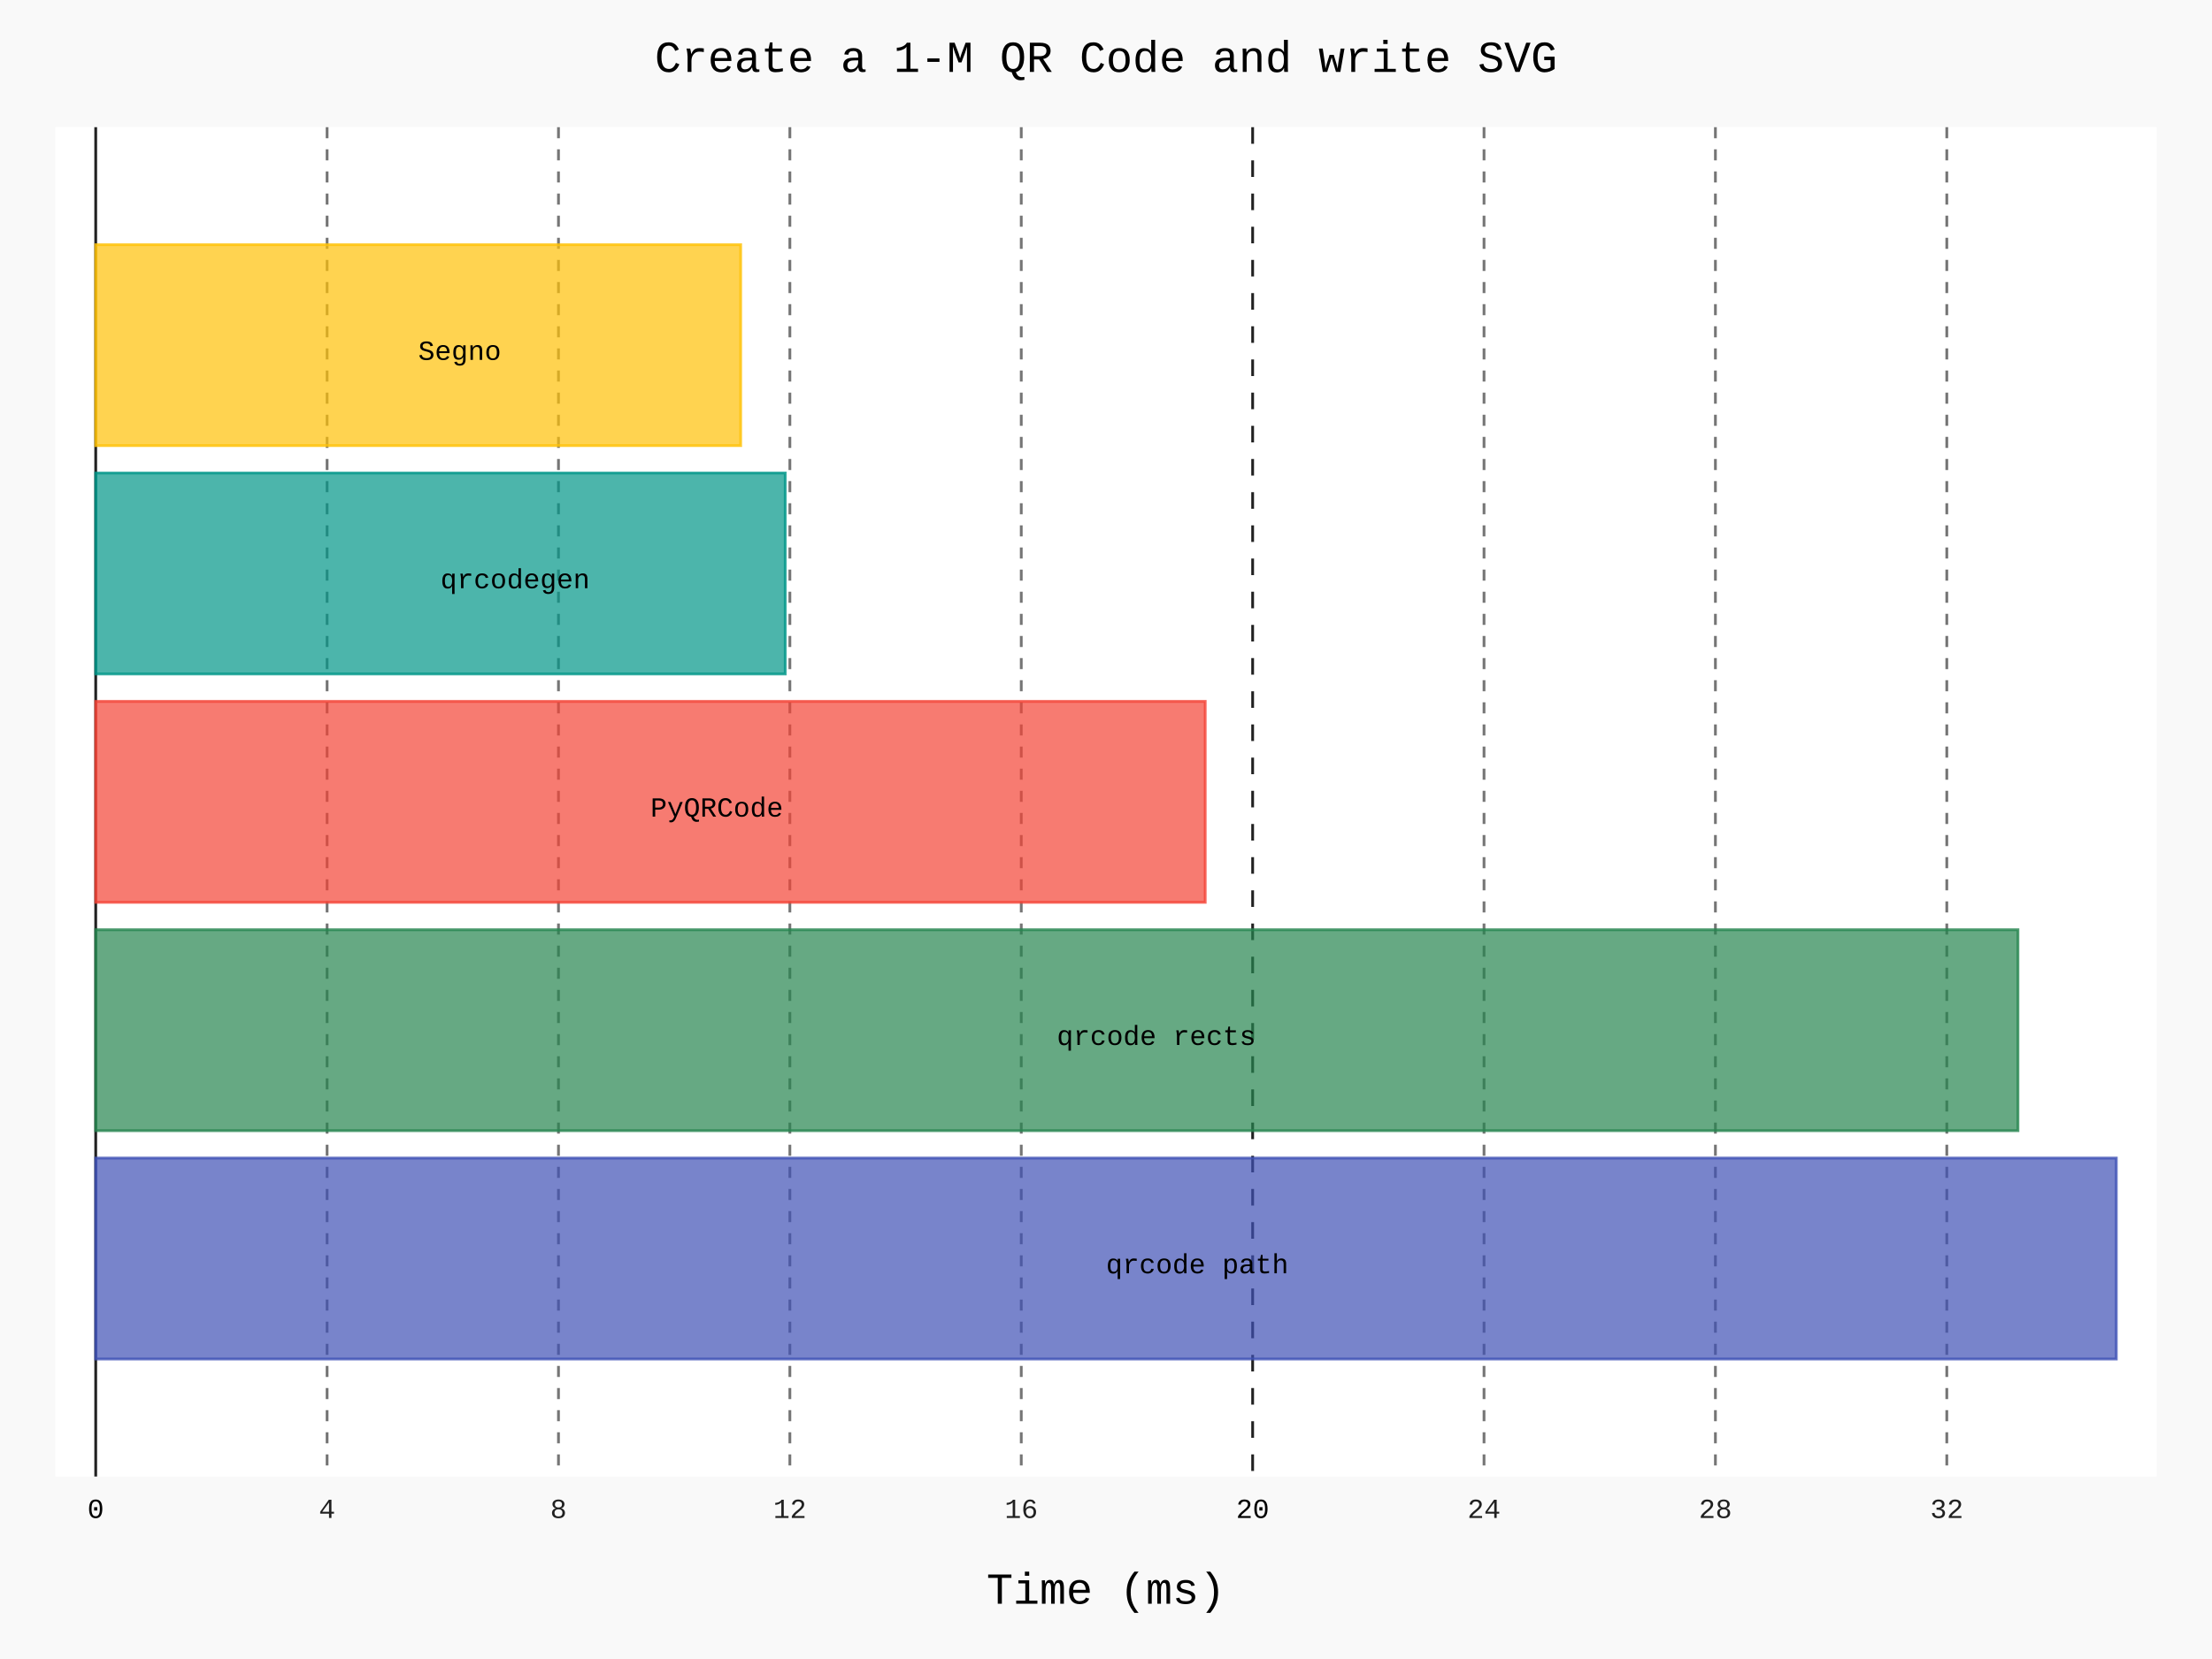
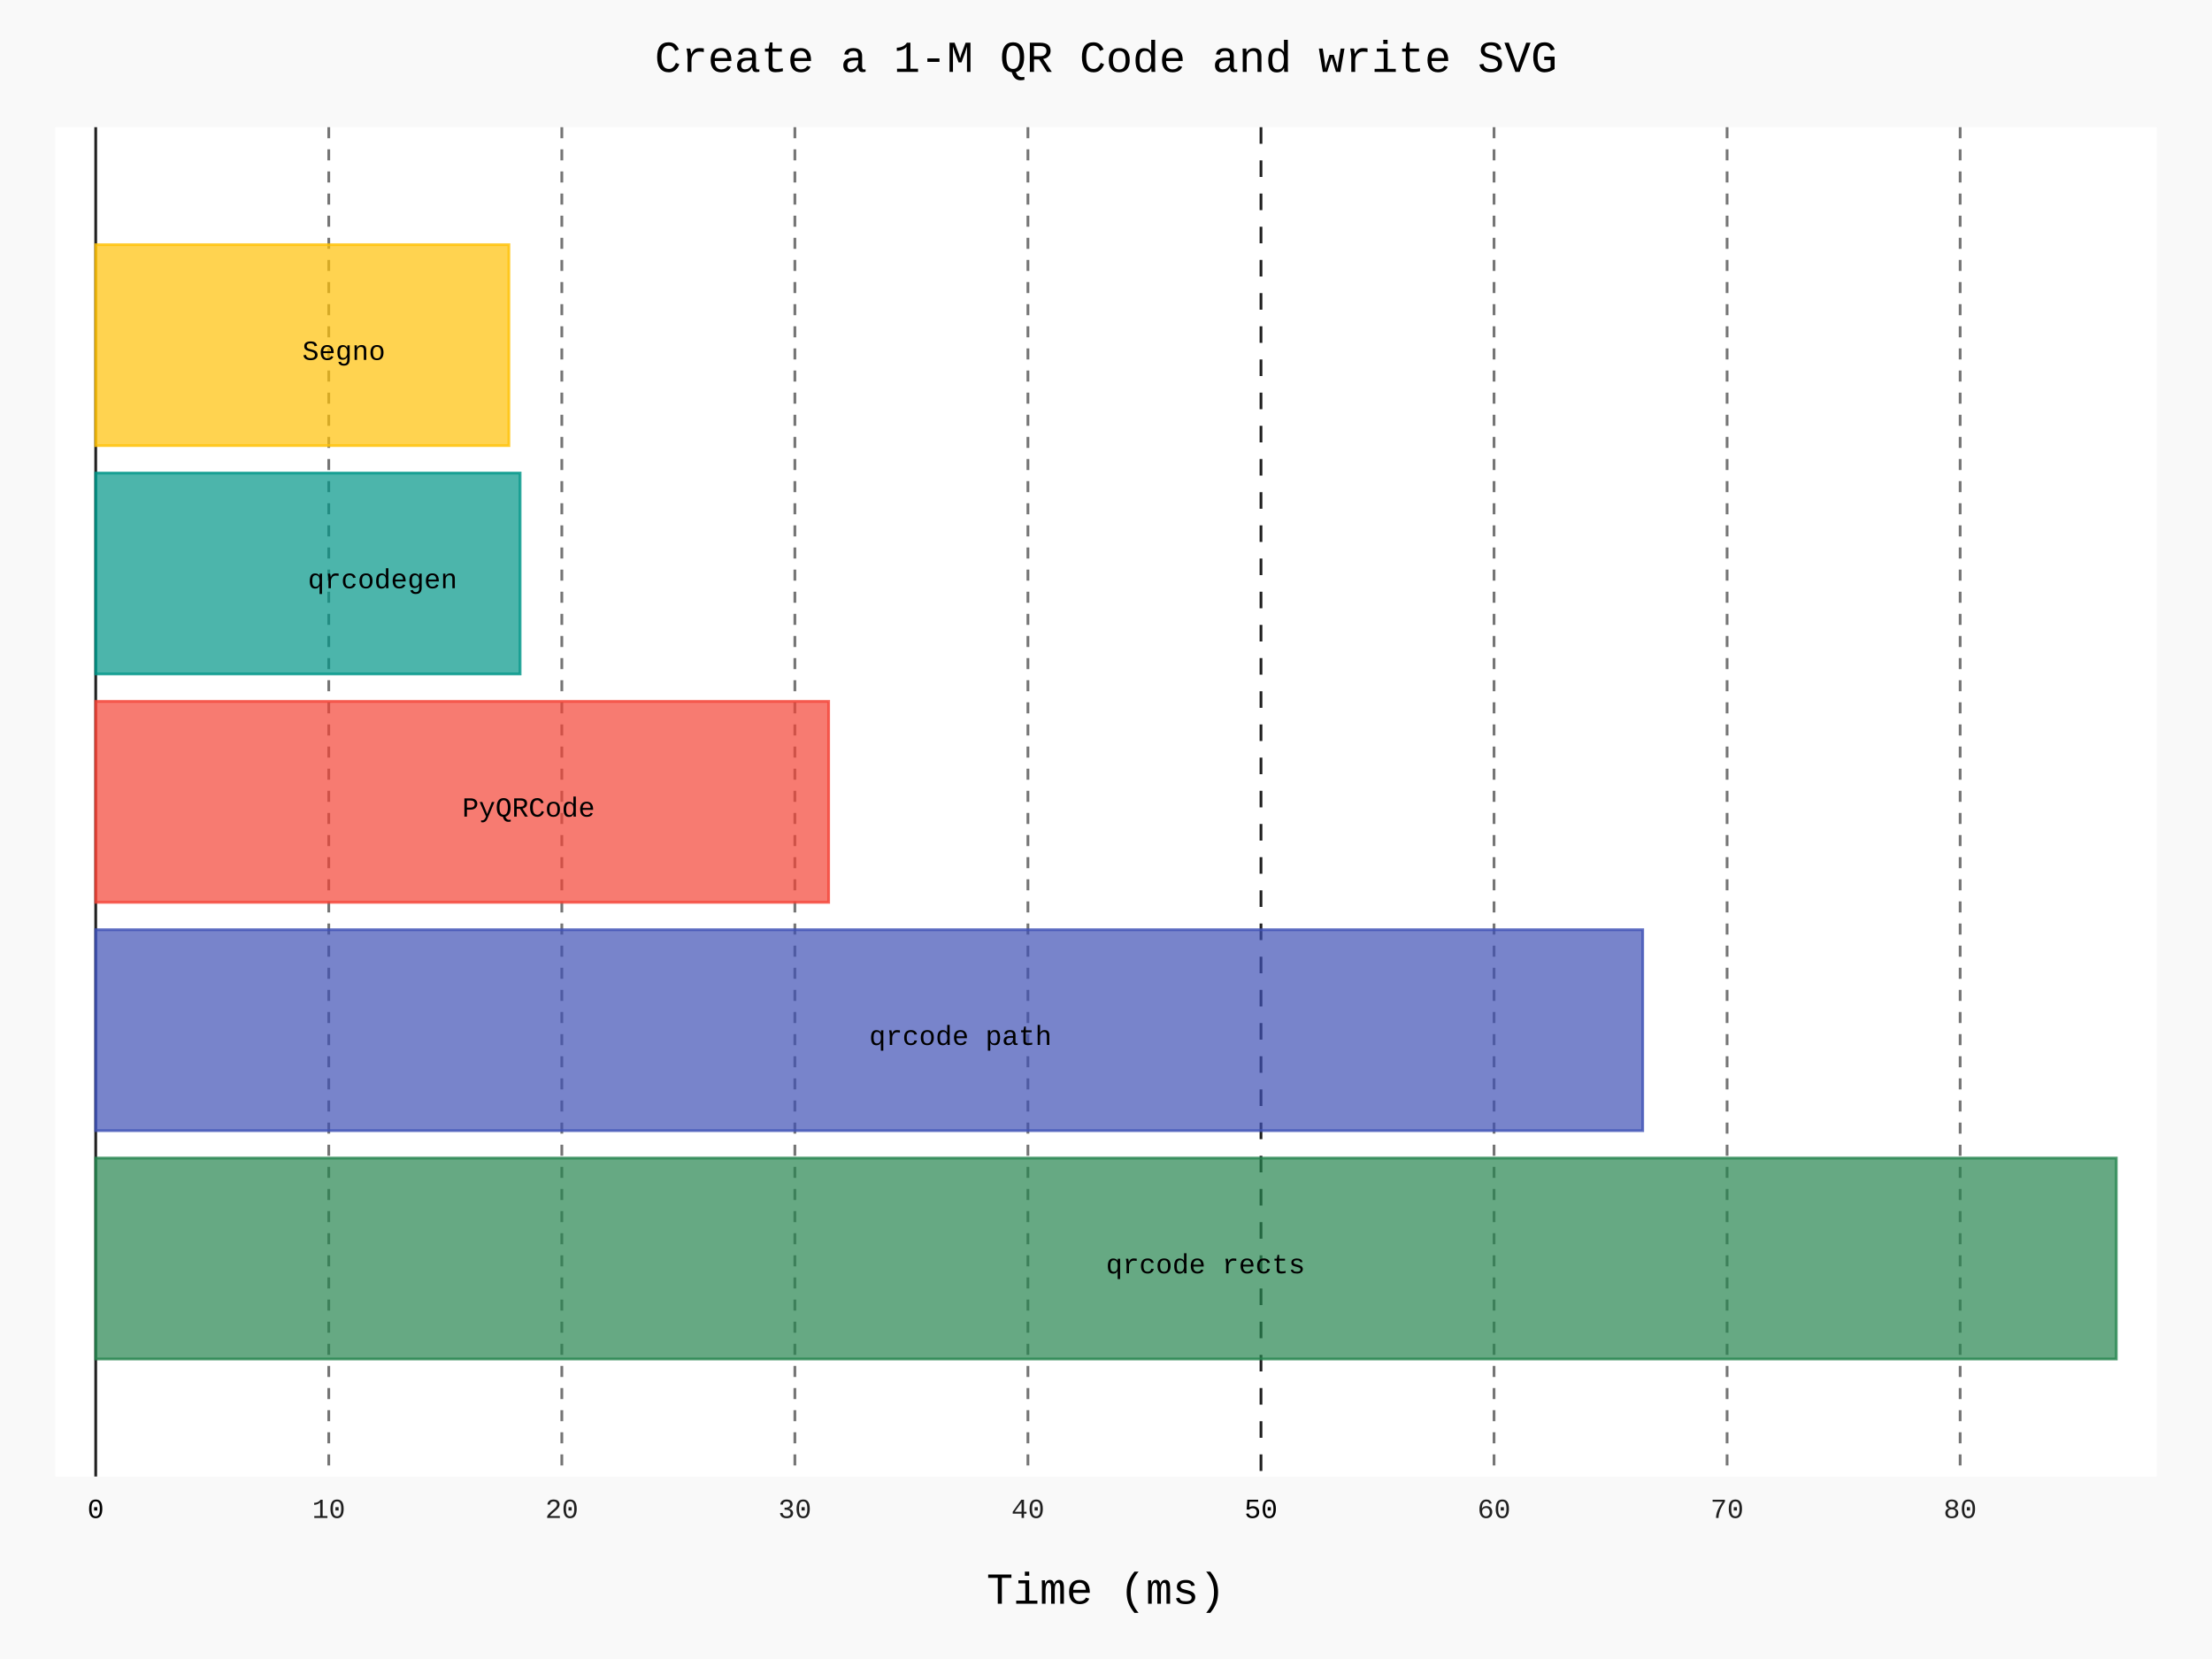
- <svg xmlns="http://www.w3.org/2000/svg" class="pygal-chart" id="chart-f6fc824f-585e-450e-9fe2-b2fa38c0ac39" viewBox="0 0 800 600">
+ <svg xmlns="http://www.w3.org/2000/svg" class="pygal-chart" id="chart-adbc359e-0362-4f0c-8495-33b21cfa4376" viewBox="0 0 800 600">
  <defs>
-     <style type="text/css">#chart-f6fc824f-585e-450e-9fe2-b2fa38c0ac39{-webkit-user-select:none;-webkit-font-smoothing:antialiased;font-family:Consolas,"Liberation Mono",Menlo,Courier,monospace}#chart-f6fc824f-585e-450e-9fe2-b2fa38c0ac39 .title{font-family:Consolas,"Liberation Mono",Menlo,Courier,monospace;font-size:16px}#chart-f6fc824f-585e-450e-9fe2-b2fa38c0ac39 .legends .legend text{font-family:Consolas,"Liberation Mono",Menlo,Courier,monospace;font-size:14px}#chart-f6fc824f-585e-450e-9fe2-b2fa38c0ac39 .axis text{font-family:Consolas,"Liberation Mono",Menlo,Courier,monospace;font-size:10px}#chart-f6fc824f-585e-450e-9fe2-b2fa38c0ac39 .axis text.major{font-family:Consolas,"Liberation Mono",Menlo,Courier,monospace;font-size:10px}#chart-f6fc824f-585e-450e-9fe2-b2fa38c0ac39 .text-overlay text.value{font-family:Consolas,"Liberation Mono",Menlo,Courier,monospace;font-size:16px}#chart-f6fc824f-585e-450e-9fe2-b2fa38c0ac39 .text-overlay text.label{font-family:Consolas,"Liberation Mono",Menlo,Courier,monospace;font-size:10px}#chart-f6fc824f-585e-450e-9fe2-b2fa38c0ac39 .tooltip{font-family:Consolas,"Liberation Mono",Menlo,Courier,monospace;font-size:14px}#chart-f6fc824f-585e-450e-9fe2-b2fa38c0ac39 text.no_data{font-family:Consolas,"Liberation Mono",Menlo,Courier,monospace;font-size:64px}
- #chart-f6fc824f-585e-450e-9fe2-b2fa38c0ac39{background-color:rgba(249,249,249,1)}#chart-f6fc824f-585e-450e-9fe2-b2fa38c0ac39 path,#chart-f6fc824f-585e-450e-9fe2-b2fa38c0ac39 line,#chart-f6fc824f-585e-450e-9fe2-b2fa38c0ac39 rect,#chart-f6fc824f-585e-450e-9fe2-b2fa38c0ac39 circle{-webkit-transition:150ms;-moz-transition:150ms;transition:150ms}#chart-f6fc824f-585e-450e-9fe2-b2fa38c0ac39 .graph &gt; .background{fill:rgba(249,249,249,1)}#chart-f6fc824f-585e-450e-9fe2-b2fa38c0ac39 .plot &gt; .background{fill:rgba(255,255,255,1)}#chart-f6fc824f-585e-450e-9fe2-b2fa38c0ac39 .graph{fill:rgba(0,0,0,.87)}#chart-f6fc824f-585e-450e-9fe2-b2fa38c0ac39 text.no_data{fill:rgba(0,0,0,1)}#chart-f6fc824f-585e-450e-9fe2-b2fa38c0ac39 .title{fill:rgba(0,0,0,1)}#chart-f6fc824f-585e-450e-9fe2-b2fa38c0ac39 .legends .legend text{fill:rgba(0,0,0,.87)}#chart-f6fc824f-585e-450e-9fe2-b2fa38c0ac39 .legends .legend:hover text{fill:rgba(0,0,0,1)}#chart-f6fc824f-585e-450e-9fe2-b2fa38c0ac39 .axis .line{stroke:rgba(0,0,0,1)}#chart-f6fc824f-585e-450e-9fe2-b2fa38c0ac39 .axis .guide.line{stroke:rgba(0,0,0,.54)}#chart-f6fc824f-585e-450e-9fe2-b2fa38c0ac39 .axis .major.line{stroke:rgba(0,0,0,.87)}#chart-f6fc824f-585e-450e-9fe2-b2fa38c0ac39 .axis text.major{fill:rgba(0,0,0,1)}#chart-f6fc824f-585e-450e-9fe2-b2fa38c0ac39 .axis.y .guides:hover .guide.line,#chart-f6fc824f-585e-450e-9fe2-b2fa38c0ac39 .line-graph .axis.x .guides:hover .guide.line,#chart-f6fc824f-585e-450e-9fe2-b2fa38c0ac39 .stackedline-graph .axis.x .guides:hover .guide.line,#chart-f6fc824f-585e-450e-9fe2-b2fa38c0ac39 .xy-graph .axis.x .guides:hover .guide.line{stroke:rgba(0,0,0,1)}#chart-f6fc824f-585e-450e-9fe2-b2fa38c0ac39 .axis .guides:hover text{fill:rgba(0,0,0,1)}#chart-f6fc824f-585e-450e-9fe2-b2fa38c0ac39 .reactive{fill-opacity:.7;stroke-opacity:.8}#chart-f6fc824f-585e-450e-9fe2-b2fa38c0ac39 .ci{stroke:rgba(0,0,0,.87)}#chart-f6fc824f-585e-450e-9fe2-b2fa38c0ac39 .reactive.active,#chart-f6fc824f-585e-450e-9fe2-b2fa38c0ac39 .active .reactive{fill-opacity:.8;stroke-opacity:.9;stroke-width:4}#chart-f6fc824f-585e-450e-9fe2-b2fa38c0ac39 .ci .reactive.active{stroke-width:1.5}#chart-f6fc824f-585e-450e-9fe2-b2fa38c0ac39 .series text{fill:rgba(0,0,0,1)}#chart-f6fc824f-585e-450e-9fe2-b2fa38c0ac39 .tooltip rect{fill:rgba(255,255,255,1);stroke:rgba(0,0,0,1);-webkit-transition:opacity 150ms;-moz-transition:opacity 150ms;transition:opacity 150ms}#chart-f6fc824f-585e-450e-9fe2-b2fa38c0ac39 .tooltip .label{fill:rgba(0,0,0,.87)}#chart-f6fc824f-585e-450e-9fe2-b2fa38c0ac39 .tooltip .label{fill:rgba(0,0,0,.87)}#chart-f6fc824f-585e-450e-9fe2-b2fa38c0ac39 .tooltip .legend{font-size:.8em;fill:rgba(0,0,0,.54)}#chart-f6fc824f-585e-450e-9fe2-b2fa38c0ac39 .tooltip .x_label{font-size:.6em;fill:rgba(0,0,0,1)}#chart-f6fc824f-585e-450e-9fe2-b2fa38c0ac39 .tooltip .xlink{font-size:.5em;text-decoration:underline}#chart-f6fc824f-585e-450e-9fe2-b2fa38c0ac39 .tooltip .value{font-size:1.5em}#chart-f6fc824f-585e-450e-9fe2-b2fa38c0ac39 .bound{font-size:.5em}#chart-f6fc824f-585e-450e-9fe2-b2fa38c0ac39 .max-value{font-size:.75em;fill:rgba(0,0,0,.54)}#chart-f6fc824f-585e-450e-9fe2-b2fa38c0ac39 .map-element{fill:rgba(255,255,255,1);stroke:rgba(0,0,0,.54) !important}#chart-f6fc824f-585e-450e-9fe2-b2fa38c0ac39 .map-element .reactive{fill-opacity:inherit;stroke-opacity:inherit}#chart-f6fc824f-585e-450e-9fe2-b2fa38c0ac39 .color-0,#chart-f6fc824f-585e-450e-9fe2-b2fa38c0ac39 .color-0 a:visited{stroke:#F44336;fill:#F44336}#chart-f6fc824f-585e-450e-9fe2-b2fa38c0ac39 .color-1,#chart-f6fc824f-585e-450e-9fe2-b2fa38c0ac39 .color-1 a:visited{stroke:#3F51B5;fill:#3F51B5}#chart-f6fc824f-585e-450e-9fe2-b2fa38c0ac39 .color-2,#chart-f6fc824f-585e-450e-9fe2-b2fa38c0ac39 .color-2 a:visited{stroke:#009688;fill:#009688}#chart-f6fc824f-585e-450e-9fe2-b2fa38c0ac39 .color-3,#chart-f6fc824f-585e-450e-9fe2-b2fa38c0ac39 .color-3 a:visited{stroke:#FFC107;fill:#FFC107}#chart-f6fc824f-585e-450e-9fe2-b2fa38c0ac39 .color-4,#chart-f6fc824f-585e-450e-9fe2-b2fa38c0ac39 .color-4 a:visited{stroke:#FF5722;fill:#FF5722}#chart-f6fc824f-585e-450e-9fe2-b2fa38c0ac39 .text-overlay .color-0 text{fill:black}#chart-f6fc824f-585e-450e-9fe2-b2fa38c0ac39 .text-overlay .color-1 text{fill:black}#chart-f6fc824f-585e-450e-9fe2-b2fa38c0ac39 .text-overlay .color-2 text{fill:black}#chart-f6fc824f-585e-450e-9fe2-b2fa38c0ac39 .text-overlay .color-3 text{fill:black}#chart-f6fc824f-585e-450e-9fe2-b2fa38c0ac39 .text-overlay .color-4 text{fill:black}
- #chart-f6fc824f-585e-450e-9fe2-b2fa38c0ac39 text.no_data{text-anchor:middle}#chart-f6fc824f-585e-450e-9fe2-b2fa38c0ac39 .guide.line{fill:none}#chart-f6fc824f-585e-450e-9fe2-b2fa38c0ac39 .centered{text-anchor:middle}#chart-f6fc824f-585e-450e-9fe2-b2fa38c0ac39 .title{text-anchor:middle}#chart-f6fc824f-585e-450e-9fe2-b2fa38c0ac39 .legends .legend text{fill-opacity:1}#chart-f6fc824f-585e-450e-9fe2-b2fa38c0ac39 .axis.x text{text-anchor:middle}#chart-f6fc824f-585e-450e-9fe2-b2fa38c0ac39 .axis.x:not(.web) text[transform]{text-anchor:start}#chart-f6fc824f-585e-450e-9fe2-b2fa38c0ac39 .axis.x:not(.web) text[transform].backwards{text-anchor:end}#chart-f6fc824f-585e-450e-9fe2-b2fa38c0ac39 .axis.y text{text-anchor:end}#chart-f6fc824f-585e-450e-9fe2-b2fa38c0ac39 .axis.y text[transform].backwards{text-anchor:start}#chart-f6fc824f-585e-450e-9fe2-b2fa38c0ac39 .axis.y2 text{text-anchor:start}#chart-f6fc824f-585e-450e-9fe2-b2fa38c0ac39 .axis.y2 text[transform].backwards{text-anchor:end}#chart-f6fc824f-585e-450e-9fe2-b2fa38c0ac39 .axis .guide.line{stroke-dasharray:4,4}#chart-f6fc824f-585e-450e-9fe2-b2fa38c0ac39 .axis .major.guide.line{stroke-dasharray:6,6}#chart-f6fc824f-585e-450e-9fe2-b2fa38c0ac39 .horizontal .axis.y .guide.line,#chart-f6fc824f-585e-450e-9fe2-b2fa38c0ac39 .horizontal .axis.y2 .guide.line,#chart-f6fc824f-585e-450e-9fe2-b2fa38c0ac39 .vertical .axis.x .guide.line{opacity:0}#chart-f6fc824f-585e-450e-9fe2-b2fa38c0ac39 .horizontal .axis.always_show .guide.line,#chart-f6fc824f-585e-450e-9fe2-b2fa38c0ac39 .vertical .axis.always_show .guide.line{opacity:1 !important}#chart-f6fc824f-585e-450e-9fe2-b2fa38c0ac39 .axis.y .guides:hover .guide.line,#chart-f6fc824f-585e-450e-9fe2-b2fa38c0ac39 .axis.y2 .guides:hover .guide.line,#chart-f6fc824f-585e-450e-9fe2-b2fa38c0ac39 .axis.x .guides:hover .guide.line{opacity:1}#chart-f6fc824f-585e-450e-9fe2-b2fa38c0ac39 .axis .guides:hover text{opacity:1}#chart-f6fc824f-585e-450e-9fe2-b2fa38c0ac39 .nofill{fill:none}#chart-f6fc824f-585e-450e-9fe2-b2fa38c0ac39 .subtle-fill{fill-opacity:.2}#chart-f6fc824f-585e-450e-9fe2-b2fa38c0ac39 .dot{stroke-width:1px;fill-opacity:1}#chart-f6fc824f-585e-450e-9fe2-b2fa38c0ac39 .dot.active{stroke-width:5px}#chart-f6fc824f-585e-450e-9fe2-b2fa38c0ac39 .dot.negative{fill:transparent}#chart-f6fc824f-585e-450e-9fe2-b2fa38c0ac39 text,#chart-f6fc824f-585e-450e-9fe2-b2fa38c0ac39 tspan{stroke:none !important}#chart-f6fc824f-585e-450e-9fe2-b2fa38c0ac39 .series text.active{opacity:1}#chart-f6fc824f-585e-450e-9fe2-b2fa38c0ac39 .tooltip rect{fill-opacity:.95;stroke-width:.5}#chart-f6fc824f-585e-450e-9fe2-b2fa38c0ac39 .tooltip text{fill-opacity:1}#chart-f6fc824f-585e-450e-9fe2-b2fa38c0ac39 .showable{visibility:hidden}#chart-f6fc824f-585e-450e-9fe2-b2fa38c0ac39 .showable.shown{visibility:visible}#chart-f6fc824f-585e-450e-9fe2-b2fa38c0ac39 .gauge-background{fill:rgba(229,229,229,1);stroke:none}#chart-f6fc824f-585e-450e-9fe2-b2fa38c0ac39 .bg-lines{stroke:rgba(249,249,249,1);stroke-width:2px}</style>
+     <style type="text/css">#chart-adbc359e-0362-4f0c-8495-33b21cfa4376{-webkit-user-select:none;-webkit-font-smoothing:antialiased;font-family:Consolas,"Liberation Mono",Menlo,Courier,monospace}#chart-adbc359e-0362-4f0c-8495-33b21cfa4376 .title{font-family:Consolas,"Liberation Mono",Menlo,Courier,monospace;font-size:16px}#chart-adbc359e-0362-4f0c-8495-33b21cfa4376 .legends .legend text{font-family:Consolas,"Liberation Mono",Menlo,Courier,monospace;font-size:14px}#chart-adbc359e-0362-4f0c-8495-33b21cfa4376 .axis text{font-family:Consolas,"Liberation Mono",Menlo,Courier,monospace;font-size:10px}#chart-adbc359e-0362-4f0c-8495-33b21cfa4376 .axis text.major{font-family:Consolas,"Liberation Mono",Menlo,Courier,monospace;font-size:10px}#chart-adbc359e-0362-4f0c-8495-33b21cfa4376 .text-overlay text.value{font-family:Consolas,"Liberation Mono",Menlo,Courier,monospace;font-size:16px}#chart-adbc359e-0362-4f0c-8495-33b21cfa4376 .text-overlay text.label{font-family:Consolas,"Liberation Mono",Menlo,Courier,monospace;font-size:10px}#chart-adbc359e-0362-4f0c-8495-33b21cfa4376 .tooltip{font-family:Consolas,"Liberation Mono",Menlo,Courier,monospace;font-size:14px}#chart-adbc359e-0362-4f0c-8495-33b21cfa4376 text.no_data{font-family:Consolas,"Liberation Mono",Menlo,Courier,monospace;font-size:64px}
+ #chart-adbc359e-0362-4f0c-8495-33b21cfa4376{background-color:rgba(249,249,249,1)}#chart-adbc359e-0362-4f0c-8495-33b21cfa4376 path,#chart-adbc359e-0362-4f0c-8495-33b21cfa4376 line,#chart-adbc359e-0362-4f0c-8495-33b21cfa4376 rect,#chart-adbc359e-0362-4f0c-8495-33b21cfa4376 circle{-webkit-transition:150ms;-moz-transition:150ms;transition:150ms}#chart-adbc359e-0362-4f0c-8495-33b21cfa4376 .graph &gt; .background{fill:rgba(249,249,249,1)}#chart-adbc359e-0362-4f0c-8495-33b21cfa4376 .plot &gt; .background{fill:rgba(255,255,255,1)}#chart-adbc359e-0362-4f0c-8495-33b21cfa4376 .graph{fill:rgba(0,0,0,.87)}#chart-adbc359e-0362-4f0c-8495-33b21cfa4376 text.no_data{fill:rgba(0,0,0,1)}#chart-adbc359e-0362-4f0c-8495-33b21cfa4376 .title{fill:rgba(0,0,0,1)}#chart-adbc359e-0362-4f0c-8495-33b21cfa4376 .legends .legend text{fill:rgba(0,0,0,.87)}#chart-adbc359e-0362-4f0c-8495-33b21cfa4376 .legends .legend:hover text{fill:rgba(0,0,0,1)}#chart-adbc359e-0362-4f0c-8495-33b21cfa4376 .axis .line{stroke:rgba(0,0,0,1)}#chart-adbc359e-0362-4f0c-8495-33b21cfa4376 .axis .guide.line{stroke:rgba(0,0,0,.54)}#chart-adbc359e-0362-4f0c-8495-33b21cfa4376 .axis .major.line{stroke:rgba(0,0,0,.87)}#chart-adbc359e-0362-4f0c-8495-33b21cfa4376 .axis text.major{fill:rgba(0,0,0,1)}#chart-adbc359e-0362-4f0c-8495-33b21cfa4376 .axis.y .guides:hover .guide.line,#chart-adbc359e-0362-4f0c-8495-33b21cfa4376 .line-graph .axis.x .guides:hover .guide.line,#chart-adbc359e-0362-4f0c-8495-33b21cfa4376 .stackedline-graph .axis.x .guides:hover .guide.line,#chart-adbc359e-0362-4f0c-8495-33b21cfa4376 .xy-graph .axis.x .guides:hover .guide.line{stroke:rgba(0,0,0,1)}#chart-adbc359e-0362-4f0c-8495-33b21cfa4376 .axis .guides:hover text{fill:rgba(0,0,0,1)}#chart-adbc359e-0362-4f0c-8495-33b21cfa4376 .reactive{fill-opacity:.7;stroke-opacity:.8}#chart-adbc359e-0362-4f0c-8495-33b21cfa4376 .ci{stroke:rgba(0,0,0,.87)}#chart-adbc359e-0362-4f0c-8495-33b21cfa4376 .reactive.active,#chart-adbc359e-0362-4f0c-8495-33b21cfa4376 .active .reactive{fill-opacity:.8;stroke-opacity:.9;stroke-width:4}#chart-adbc359e-0362-4f0c-8495-33b21cfa4376 .ci .reactive.active{stroke-width:1.5}#chart-adbc359e-0362-4f0c-8495-33b21cfa4376 .series text{fill:rgba(0,0,0,1)}#chart-adbc359e-0362-4f0c-8495-33b21cfa4376 .tooltip rect{fill:rgba(255,255,255,1);stroke:rgba(0,0,0,1);-webkit-transition:opacity 150ms;-moz-transition:opacity 150ms;transition:opacity 150ms}#chart-adbc359e-0362-4f0c-8495-33b21cfa4376 .tooltip .label{fill:rgba(0,0,0,.87)}#chart-adbc359e-0362-4f0c-8495-33b21cfa4376 .tooltip .label{fill:rgba(0,0,0,.87)}#chart-adbc359e-0362-4f0c-8495-33b21cfa4376 .tooltip .legend{font-size:.8em;fill:rgba(0,0,0,.54)}#chart-adbc359e-0362-4f0c-8495-33b21cfa4376 .tooltip .x_label{font-size:.6em;fill:rgba(0,0,0,1)}#chart-adbc359e-0362-4f0c-8495-33b21cfa4376 .tooltip .xlink{font-size:.5em;text-decoration:underline}#chart-adbc359e-0362-4f0c-8495-33b21cfa4376 .tooltip .value{font-size:1.5em}#chart-adbc359e-0362-4f0c-8495-33b21cfa4376 .bound{font-size:.5em}#chart-adbc359e-0362-4f0c-8495-33b21cfa4376 .max-value{font-size:.75em;fill:rgba(0,0,0,.54)}#chart-adbc359e-0362-4f0c-8495-33b21cfa4376 .map-element{fill:rgba(255,255,255,1);stroke:rgba(0,0,0,.54) !important}#chart-adbc359e-0362-4f0c-8495-33b21cfa4376 .map-element .reactive{fill-opacity:inherit;stroke-opacity:inherit}#chart-adbc359e-0362-4f0c-8495-33b21cfa4376 .color-0,#chart-adbc359e-0362-4f0c-8495-33b21cfa4376 .color-0 a:visited{stroke:#F44336;fill:#F44336}#chart-adbc359e-0362-4f0c-8495-33b21cfa4376 .color-1,#chart-adbc359e-0362-4f0c-8495-33b21cfa4376 .color-1 a:visited{stroke:#3F51B5;fill:#3F51B5}#chart-adbc359e-0362-4f0c-8495-33b21cfa4376 .color-2,#chart-adbc359e-0362-4f0c-8495-33b21cfa4376 .color-2 a:visited{stroke:#009688;fill:#009688}#chart-adbc359e-0362-4f0c-8495-33b21cfa4376 .color-3,#chart-adbc359e-0362-4f0c-8495-33b21cfa4376 .color-3 a:visited{stroke:#FFC107;fill:#FFC107}#chart-adbc359e-0362-4f0c-8495-33b21cfa4376 .color-4,#chart-adbc359e-0362-4f0c-8495-33b21cfa4376 .color-4 a:visited{stroke:#FF5722;fill:#FF5722}#chart-adbc359e-0362-4f0c-8495-33b21cfa4376 .text-overlay .color-0 text{fill:black}#chart-adbc359e-0362-4f0c-8495-33b21cfa4376 .text-overlay .color-1 text{fill:black}#chart-adbc359e-0362-4f0c-8495-33b21cfa4376 .text-overlay .color-2 text{fill:black}#chart-adbc359e-0362-4f0c-8495-33b21cfa4376 .text-overlay .color-3 text{fill:black}#chart-adbc359e-0362-4f0c-8495-33b21cfa4376 .text-overlay .color-4 text{fill:black}
+ #chart-adbc359e-0362-4f0c-8495-33b21cfa4376 text.no_data{text-anchor:middle}#chart-adbc359e-0362-4f0c-8495-33b21cfa4376 .guide.line{fill:none}#chart-adbc359e-0362-4f0c-8495-33b21cfa4376 .centered{text-anchor:middle}#chart-adbc359e-0362-4f0c-8495-33b21cfa4376 .title{text-anchor:middle}#chart-adbc359e-0362-4f0c-8495-33b21cfa4376 .legends .legend text{fill-opacity:1}#chart-adbc359e-0362-4f0c-8495-33b21cfa4376 .axis.x text{text-anchor:middle}#chart-adbc359e-0362-4f0c-8495-33b21cfa4376 .axis.x:not(.web) text[transform]{text-anchor:start}#chart-adbc359e-0362-4f0c-8495-33b21cfa4376 .axis.x:not(.web) text[transform].backwards{text-anchor:end}#chart-adbc359e-0362-4f0c-8495-33b21cfa4376 .axis.y text{text-anchor:end}#chart-adbc359e-0362-4f0c-8495-33b21cfa4376 .axis.y text[transform].backwards{text-anchor:start}#chart-adbc359e-0362-4f0c-8495-33b21cfa4376 .axis.y2 text{text-anchor:start}#chart-adbc359e-0362-4f0c-8495-33b21cfa4376 .axis.y2 text[transform].backwards{text-anchor:end}#chart-adbc359e-0362-4f0c-8495-33b21cfa4376 .axis .guide.line{stroke-dasharray:4,4}#chart-adbc359e-0362-4f0c-8495-33b21cfa4376 .axis .major.guide.line{stroke-dasharray:6,6}#chart-adbc359e-0362-4f0c-8495-33b21cfa4376 .horizontal .axis.y .guide.line,#chart-adbc359e-0362-4f0c-8495-33b21cfa4376 .horizontal .axis.y2 .guide.line,#chart-adbc359e-0362-4f0c-8495-33b21cfa4376 .vertical .axis.x .guide.line{opacity:0}#chart-adbc359e-0362-4f0c-8495-33b21cfa4376 .horizontal .axis.always_show .guide.line,#chart-adbc359e-0362-4f0c-8495-33b21cfa4376 .vertical .axis.always_show .guide.line{opacity:1 !important}#chart-adbc359e-0362-4f0c-8495-33b21cfa4376 .axis.y .guides:hover .guide.line,#chart-adbc359e-0362-4f0c-8495-33b21cfa4376 .axis.y2 .guides:hover .guide.line,#chart-adbc359e-0362-4f0c-8495-33b21cfa4376 .axis.x .guides:hover .guide.line{opacity:1}#chart-adbc359e-0362-4f0c-8495-33b21cfa4376 .axis .guides:hover text{opacity:1}#chart-adbc359e-0362-4f0c-8495-33b21cfa4376 .nofill{fill:none}#chart-adbc359e-0362-4f0c-8495-33b21cfa4376 .subtle-fill{fill-opacity:.2}#chart-adbc359e-0362-4f0c-8495-33b21cfa4376 .dot{stroke-width:1px;fill-opacity:1}#chart-adbc359e-0362-4f0c-8495-33b21cfa4376 .dot.active{stroke-width:5px}#chart-adbc359e-0362-4f0c-8495-33b21cfa4376 .dot.negative{fill:transparent}#chart-adbc359e-0362-4f0c-8495-33b21cfa4376 text,#chart-adbc359e-0362-4f0c-8495-33b21cfa4376 tspan{stroke:none !important}#chart-adbc359e-0362-4f0c-8495-33b21cfa4376 .series text.active{opacity:1}#chart-adbc359e-0362-4f0c-8495-33b21cfa4376 .tooltip rect{fill-opacity:.95;stroke-width:.5}#chart-adbc359e-0362-4f0c-8495-33b21cfa4376 .tooltip text{fill-opacity:1}#chart-adbc359e-0362-4f0c-8495-33b21cfa4376 .showable{visibility:hidden}#chart-adbc359e-0362-4f0c-8495-33b21cfa4376 .showable.shown{visibility:visible}#chart-adbc359e-0362-4f0c-8495-33b21cfa4376 .gauge-background{fill:rgba(229,229,229,1);stroke:none}#chart-adbc359e-0362-4f0c-8495-33b21cfa4376 .bg-lines{stroke:rgba(249,249,249,1);stroke-width:2px}</style>
  </defs>
  <g class="graph horizontalbar-graph horizontal">
    <rect class="background" height="600" width="800" x="0" y="0" />
    <g class="plot" transform="translate(20, 46)">
      <rect class="background" height="488" width="760" x="0" y="0" />
      <g class="axis x always_show">
        <g class="guides">
          <path class="axis major line" d="M14.615 0 v488" />
          <text class="major" x="14.615" y="503.0">0</text>
        </g>
        <g class="guides">
-           <path class="guide line" d="M98.299 0 v488" />
-           <text class="" x="98.299" y="503.0">4</text>
+           <path class="guide line" d="M98.902 0 v488" />
+           <text class="" x="98.902" y="503.0">10</text>
        </g>
        <g class="guides">
-           <path class="guide line" d="M181.983 0 v488" />
-           <text class="" x="181.983" y="503.0">8</text>
+           <path class="guide line" d="M183.19 0 v488" />
+           <text class="" x="183.19" y="503.0">20</text>
        </g>
        <g class="guides">
-           <path class="guide line" d="M265.667 0 v488" />
-           <text class="" x="265.667" y="503.0">12</text>
+           <path class="guide line" d="M267.477 0 v488" />
+           <text class="" x="267.477" y="503.0">30</text>
        </g>
        <g class="guides">
-           <path class="guide line" d="M349.351 0 v488" />
-           <text class="" x="349.351" y="503.0">16</text>
+           <path class="guide line" d="M351.764 0 v488" />
+           <text class="" x="351.764" y="503.0">40</text>
        </g>
        <g class="guides">
-           <path class="major guide line" d="M433.035 0 v488" />
-           <text class="major" x="433.035" y="503.0">20</text>
+           <path class="major guide line" d="M436.051 0 v488" />
+           <text class="major" x="436.051" y="503.0">50</text>
        </g>
        <g class="guides">
-           <path class="guide line" d="M516.718 0 v488" />
-           <text class="" x="516.718" y="503.0">24</text>
+           <path class="guide line" d="M520.338 0 v488" />
+           <text class="" x="520.338" y="503.0">60</text>
        </g>
        <g class="guides">
-           <path class="guide line" d="M600.402 0 v488" />
-           <text class="" x="600.402" y="503.0">28</text>
+           <path class="guide line" d="M604.625 0 v488" />
+           <text class="" x="604.625" y="503.0">70</text>
        </g>
        <g class="guides">
-           <path class="guide line" d="M684.086 0 v488" />
-           <text class="" x="684.086" y="503.0">32</text>
+           <path class="guide line" d="M688.912 0 v488" />
+           <text class="" x="688.912" y="503.0">80</text>
        </g>
      </g>
      <g class="series serie-4 color-4">
        <g class="bars">
-           <g class="bar" style="fill: #3F51B5; stroke: #3F51B5">
+           <g class="bar" style="fill: #26854F; stroke: #26854F">
            <rect class="rect reactive tooltip-trigger" height="72.674" rx="0" ry="0" width="730.769" x="14.615" y="372.832" />
          </g>
        </g>
      </g>
      <g class="series serie-3 color-3">
        <g class="bars">
-           <g class="bar" style="fill: #26854F; stroke: #26854F">
-             <rect class="rect reactive tooltip-trigger" height="72.674" rx="0" ry="0" width="695.204" x="14.615" y="290.247" />
+           <g class="bar" style="fill: #3F51B5; stroke: #3F51B5">
+             <rect class="rect reactive tooltip-trigger" height="72.674" rx="0" ry="0" width="559.498" x="14.615" y="290.247" />
          </g>
        </g>
      </g>
      <g class="series serie-2 color-2">
        <g class="bars">
          <g class="bar" style="fill: #F44336; stroke: #F44336">
-             <rect class="rect reactive tooltip-trigger" height="72.674" rx="0" ry="0" width="401.264" x="14.615" y="207.663" />
+             <rect class="rect reactive tooltip-trigger" height="72.674" rx="0" ry="0" width="265.083" x="14.615" y="207.663" />
          </g>
        </g>
      </g>
      <g class="series serie-1 color-1">
        <g class="bars">
          <g class="bar" style="fill: #009688; stroke: #009688">
-             <rect class="rect reactive tooltip-trigger" height="72.674" rx="0" ry="0" width="249.378" x="14.615" y="125.078" />
+             <rect class="rect reactive tooltip-trigger" height="72.674" rx="0" ry="0" width="153.487" x="14.615" y="125.078" />
          </g>
        </g>
      </g>
      <g class="series serie-0 color-0">
        <g class="bars">
          <g class="bar" style="fill: #FFC107; stroke: #FFC107">
-             <rect class="rect reactive tooltip-trigger" height="72.674" rx="0" ry="0" width="233.269" x="14.615" y="42.494" />
+             <rect class="rect reactive tooltip-trigger" height="72.674" rx="0" ry="0" width="149.441" x="14.615" y="42.494" />
          </g>
        </g>
      </g>
    </g>
    <g class="titles">
      <text class="title plot_title" x="400.0" y="26">Create a 1-M QR Code and write SVG</text>
      <text class="title" x="400.0" y="580">Time (ms)</text>
    </g>
    <g class="plot overlay" transform="translate(20, 46)">
      <g class="series serie-4 color-4" />
      <g class="series serie-3 color-3" />
      <g class="series serie-2 color-2" />
      <g class="series serie-1 color-1" />
      <g class="series serie-0 color-0" />
    </g>
    <g class="plot text-overlay" transform="translate(20, 46)">
      <g class="series serie-4 color-4">
-         <text class="label" x="380.0" y="414.503">qrcode path</text>
+         <text class="label" x="380.0" y="414.503">qrcode rects</text>
      </g>
      <g class="series serie-3 color-3">
-         <text class="label" x="362.217" y="331.918">qrcode rects</text>
+         <text class="label" x="294.364" y="331.918">qrcode path</text>
      </g>
      <g class="series serie-2 color-2">
-         <text class="label" x="215.247" y="249.333">PyQRCode</text>
+         <text class="label" x="147.157" y="249.333">PyQRCode</text>
      </g>
      <g class="series serie-1 color-1">
-         <text class="label" x="139.304" y="166.749">qrcodegen</text>
+         <text class="label" x="91.359" y="166.749">qrcodegen</text>
      </g>
      <g class="series serie-0 color-0">
-         <text class="label" x="131.25" y="84.164">Segno</text>
+         <text class="label" x="89.336" y="84.164">Segno</text>
      </g>
    </g>
    <g class="plot tooltip-overlay" transform="translate(20, 46)">
      <g class="tooltip" style="opacity: 0" transform="translate(0 0)">
        <rect class="tooltip-box" height="0" rx="0" ry="0" width="0" />
        <g class="text" />
      </g>
    </g>
  </g>
</svg>
